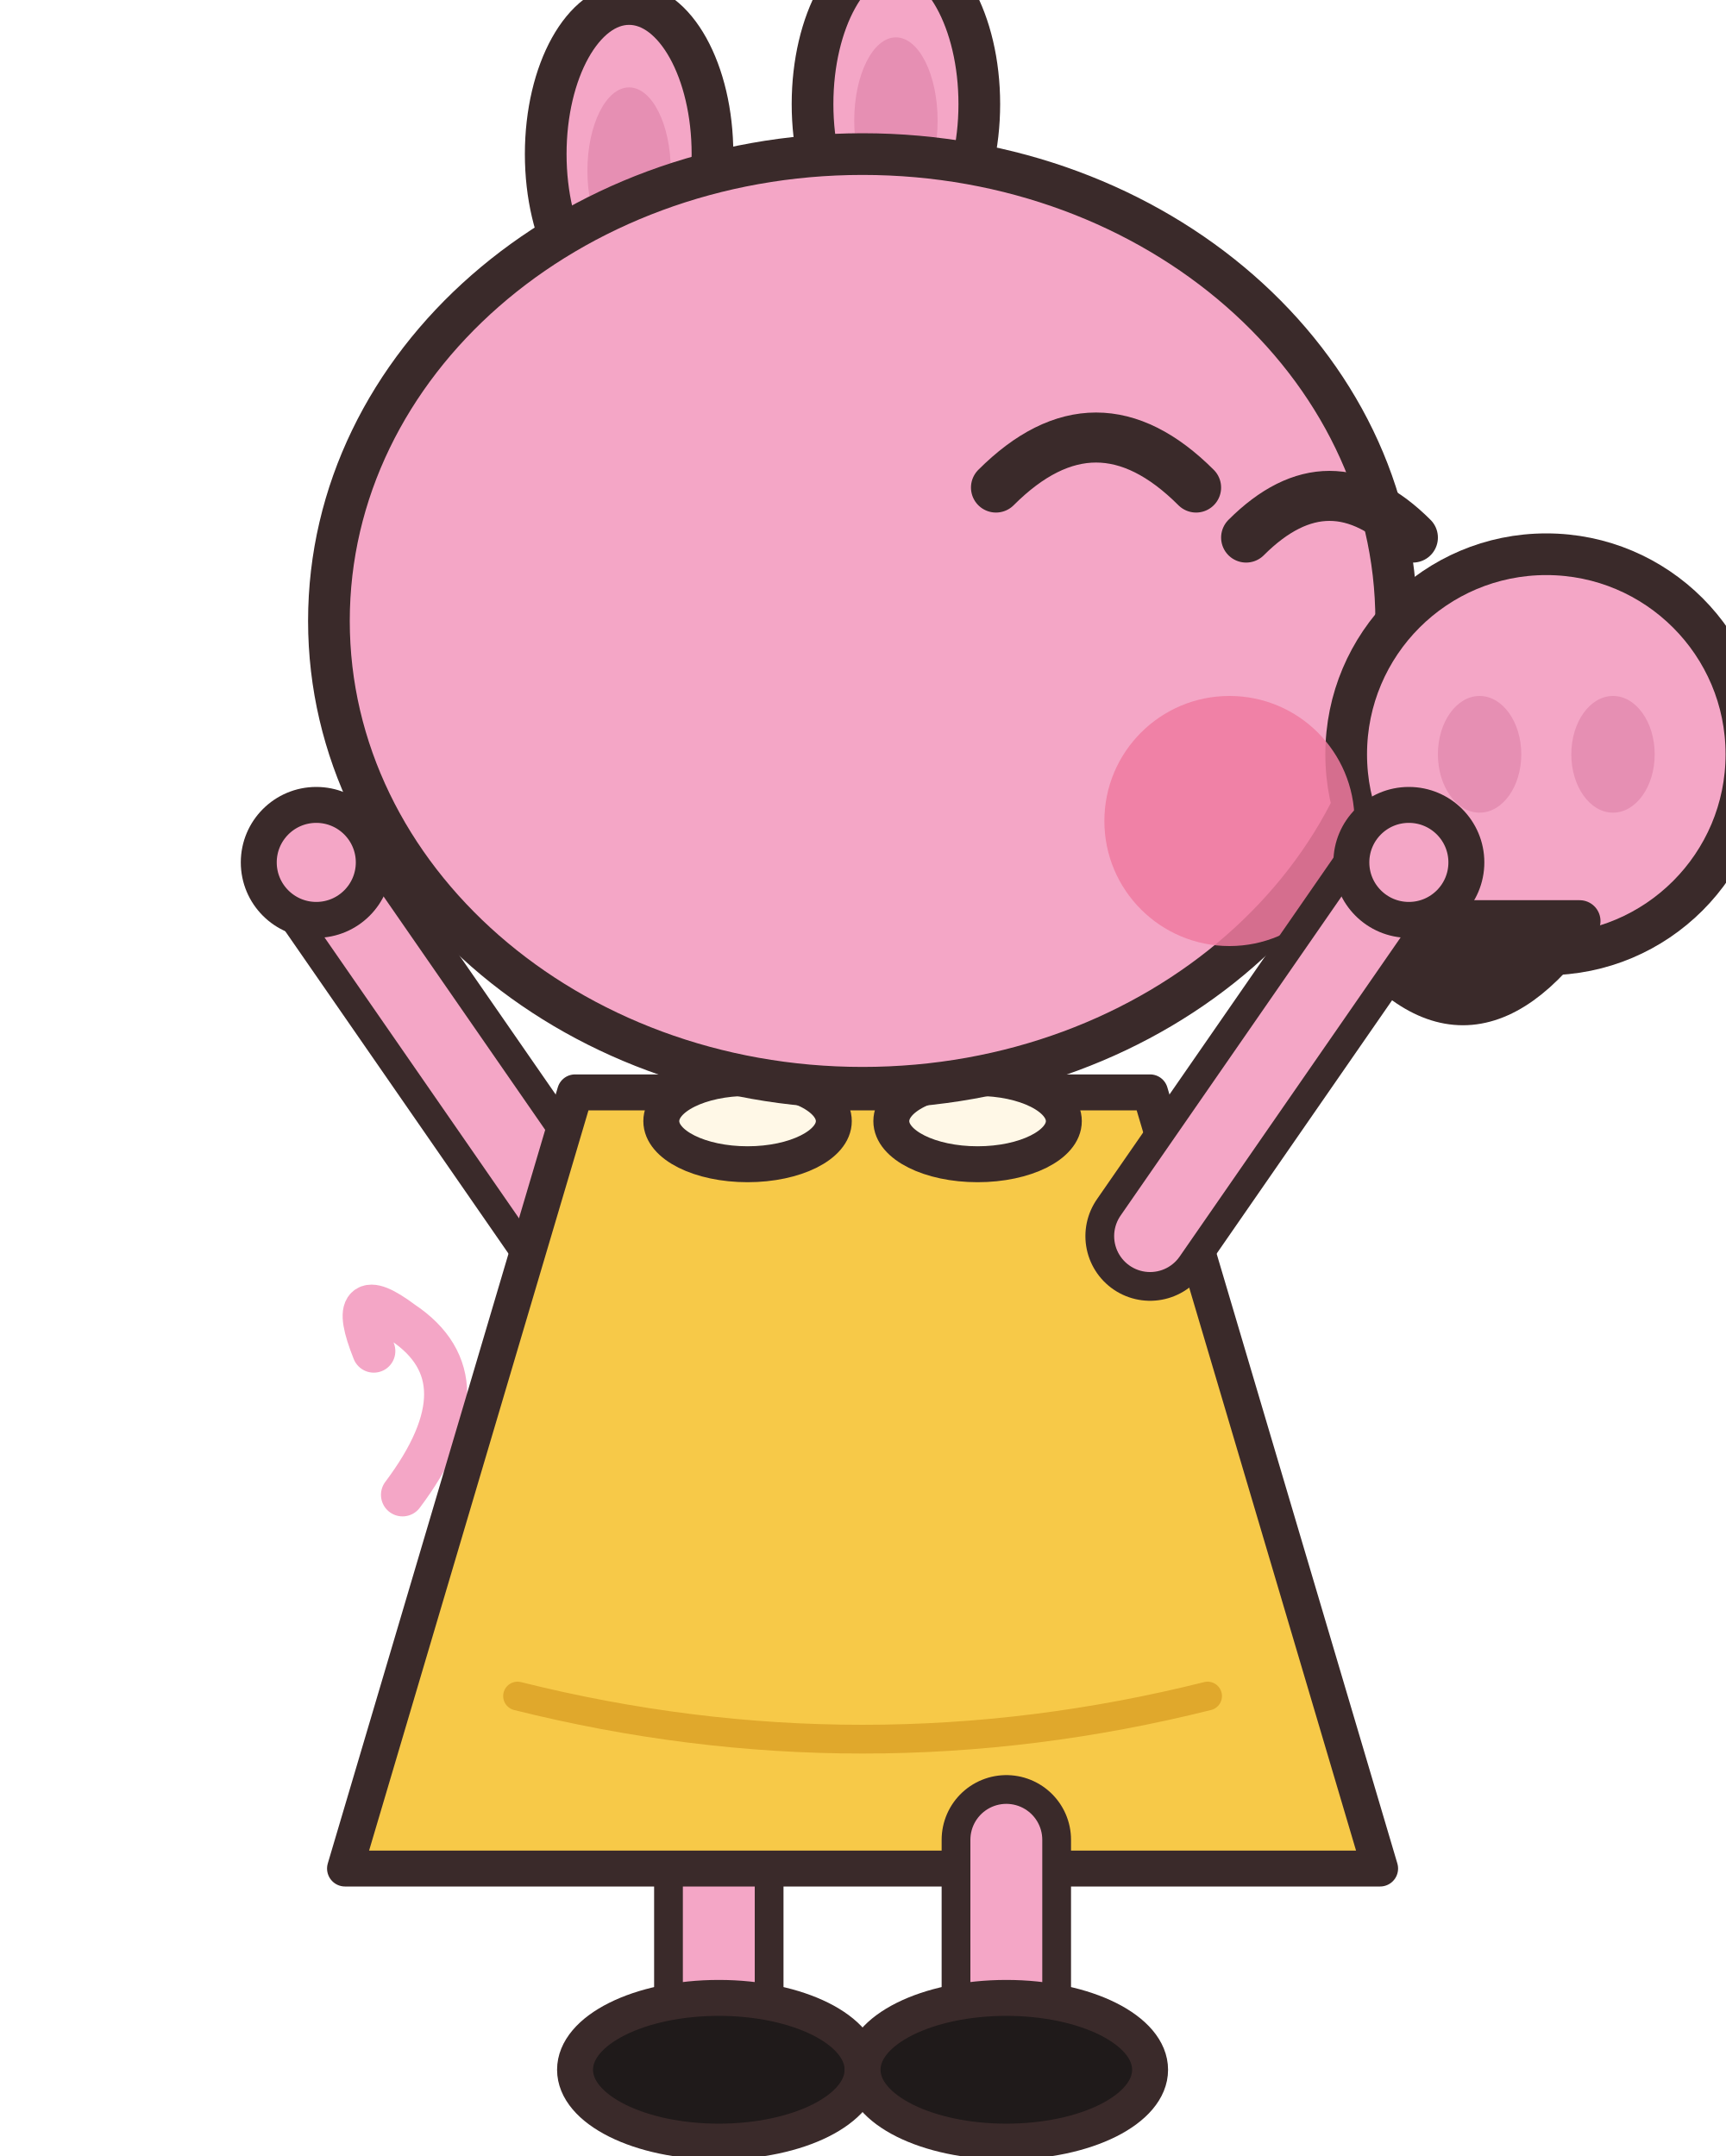
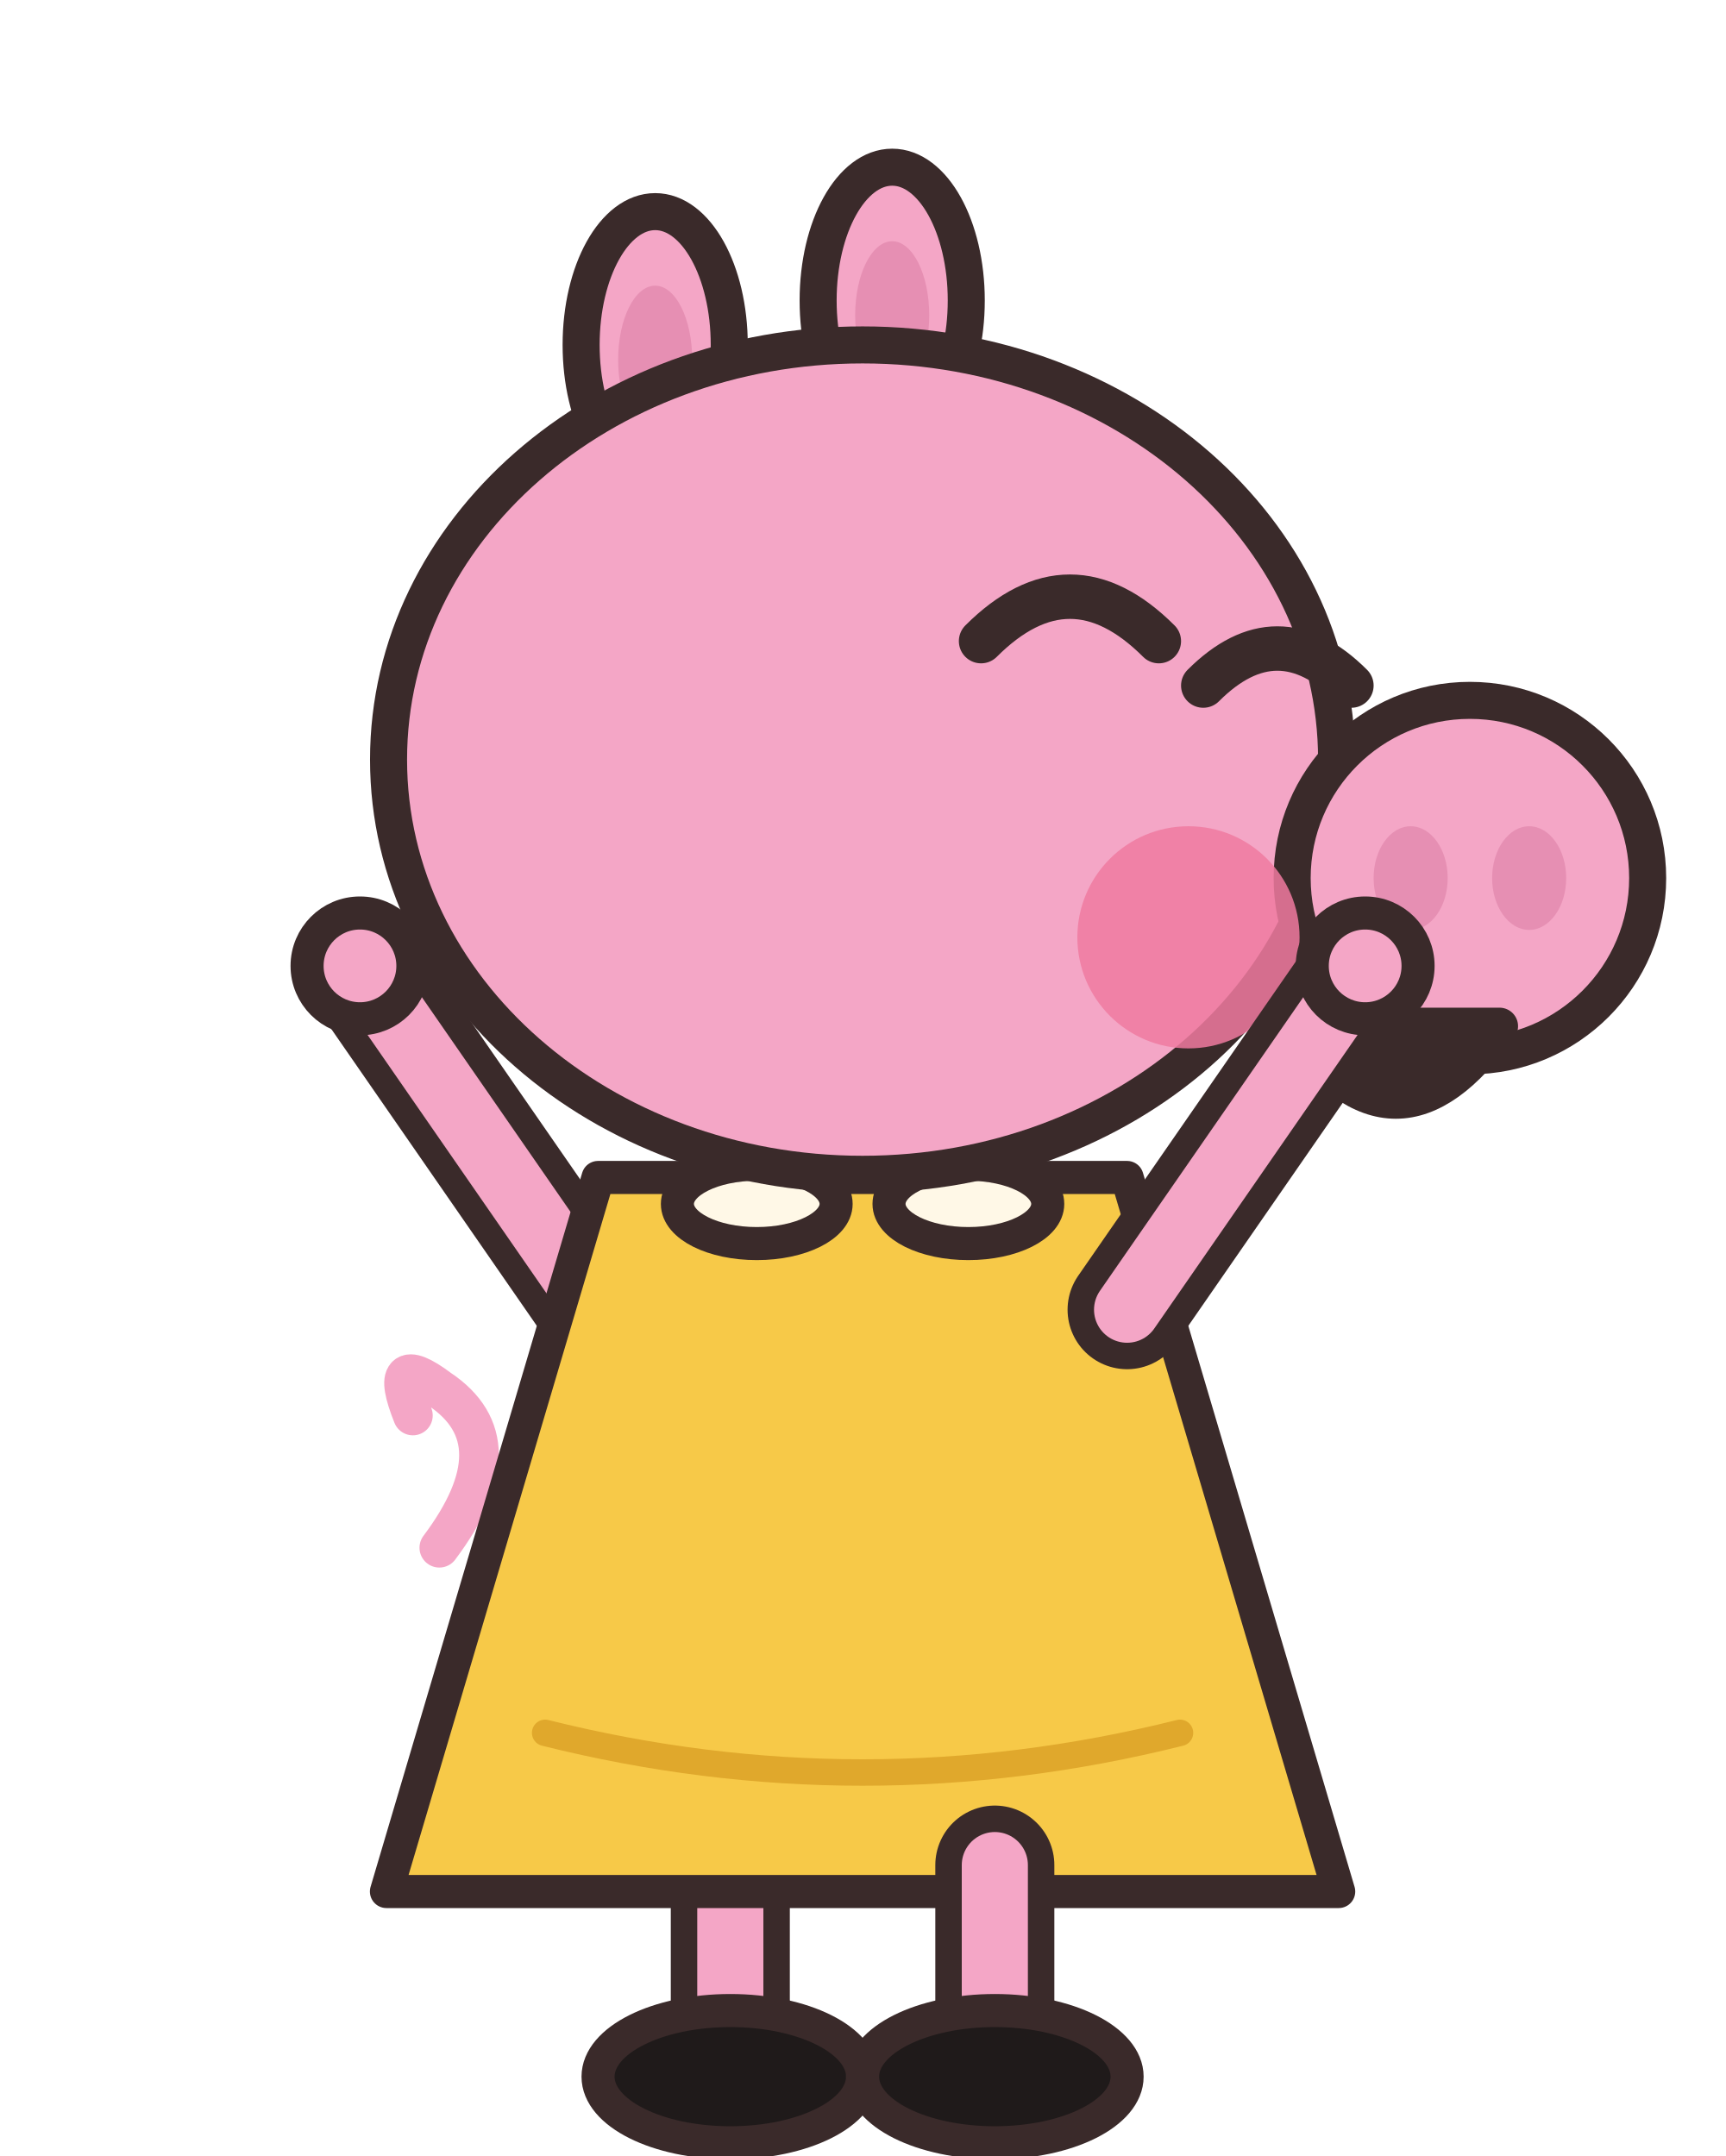
<svg xmlns="http://www.w3.org/2000/svg" viewBox="0 0 120 150">
-   <g stroke="#3a2a2a" stroke-linecap="round" stroke-linejoin="round" stroke-width="2.5">
+   <g stroke="#3a2a2a" stroke-linecap="round" stroke-linejoin="round" stroke-width="2.5" transform="matrix(.92 0 0 .92 4.8 12)">
    <path fill="none" stroke="#f4a6c6" stroke-width="3" d="M28 104q6-8 0-12-4-3-2 2" />
    <path stroke-width="9" d="M50 128v14" />
    <path stroke="#f4a6c6" stroke-width="5" d="M50 128v14" />
    <ellipse cx="50" cy="144" fill="#1f1a1a" rx="10" ry="5" />
    <path stroke-width="9" d="M40 86 22 60" />
    <path stroke="#f4a6c6" stroke-width="5" d="M40 86 22 60" />
    <circle cx="22" cy="60" r="4" fill="#f4a6c6" />
    <path fill="#f7c948" d="M40 76h40l16 54H24Z" />
    <ellipse cx="52" cy="78" fill="#fff8e7" rx="6" ry="3" />
    <ellipse cx="68" cy="78" fill="#fff8e7" rx="6" ry="3" />
    <path fill="none" stroke="#e0a82c" stroke-width="2" d="M36 118q24 6 48 0" />
    <path stroke-width="9" d="M70 128v14" />
    <path stroke="#f4a6c6" stroke-width="5" d="M70 128v14" />
    <ellipse cx="70" cy="144" fill="#1f1a1a" rx="10" ry="5" />
-     <g transform="translate(-9.6 -12.48)scale(1.16)">
+     <g transform="translate(-7.2 -9.36)scale(1.12)">
      <ellipse cx="46" cy="20" fill="#f4a6c6" rx="5" ry="9" />
      <ellipse cx="46" cy="21" fill="#e68fb3" stroke="none" rx="2.5" ry="5" />
      <ellipse cx="62" cy="17" fill="#f4a6c6" rx="5" ry="9" />
      <ellipse cx="62" cy="18" fill="#e68fb3" stroke="none" rx="2.5" ry="5" />
      <ellipse cx="60" cy="48" fill="#f4a6c6" rx="32" ry="28" />
      <circle cx="101" cy="56" r="12" fill="#f4a6c6" />
      <circle cx="101" cy="56" r="10.7" fill="#f4a6c6" stroke="none" />
      <ellipse cx="97" cy="56" fill="#e68fb3" stroke="none" rx="2.5" ry="3.5" />
      <ellipse cx="105" cy="56" fill="#e68fb3" stroke="none" rx="2.5" ry="3.5" />
      <path fill="none" stroke-width="3" d="M68 40q6-6 12 0m3 3q5-5 10 0" />
      <circle cx="82" cy="60" r="7.5" fill="#f07aa0" fill-opacity=".85" stroke="none" />
      <path fill="#3a2a2a" d="M89 66q7 10 14 0Z" />
    </g>
    <path stroke-width="9" d="m80 86 18-26" />
    <path stroke="#f4a6c6" stroke-width="5" d="m80 86 18-26" />
    <circle cx="98" cy="60" r="4" fill="#f4a6c6" />
  </g>
</svg>
